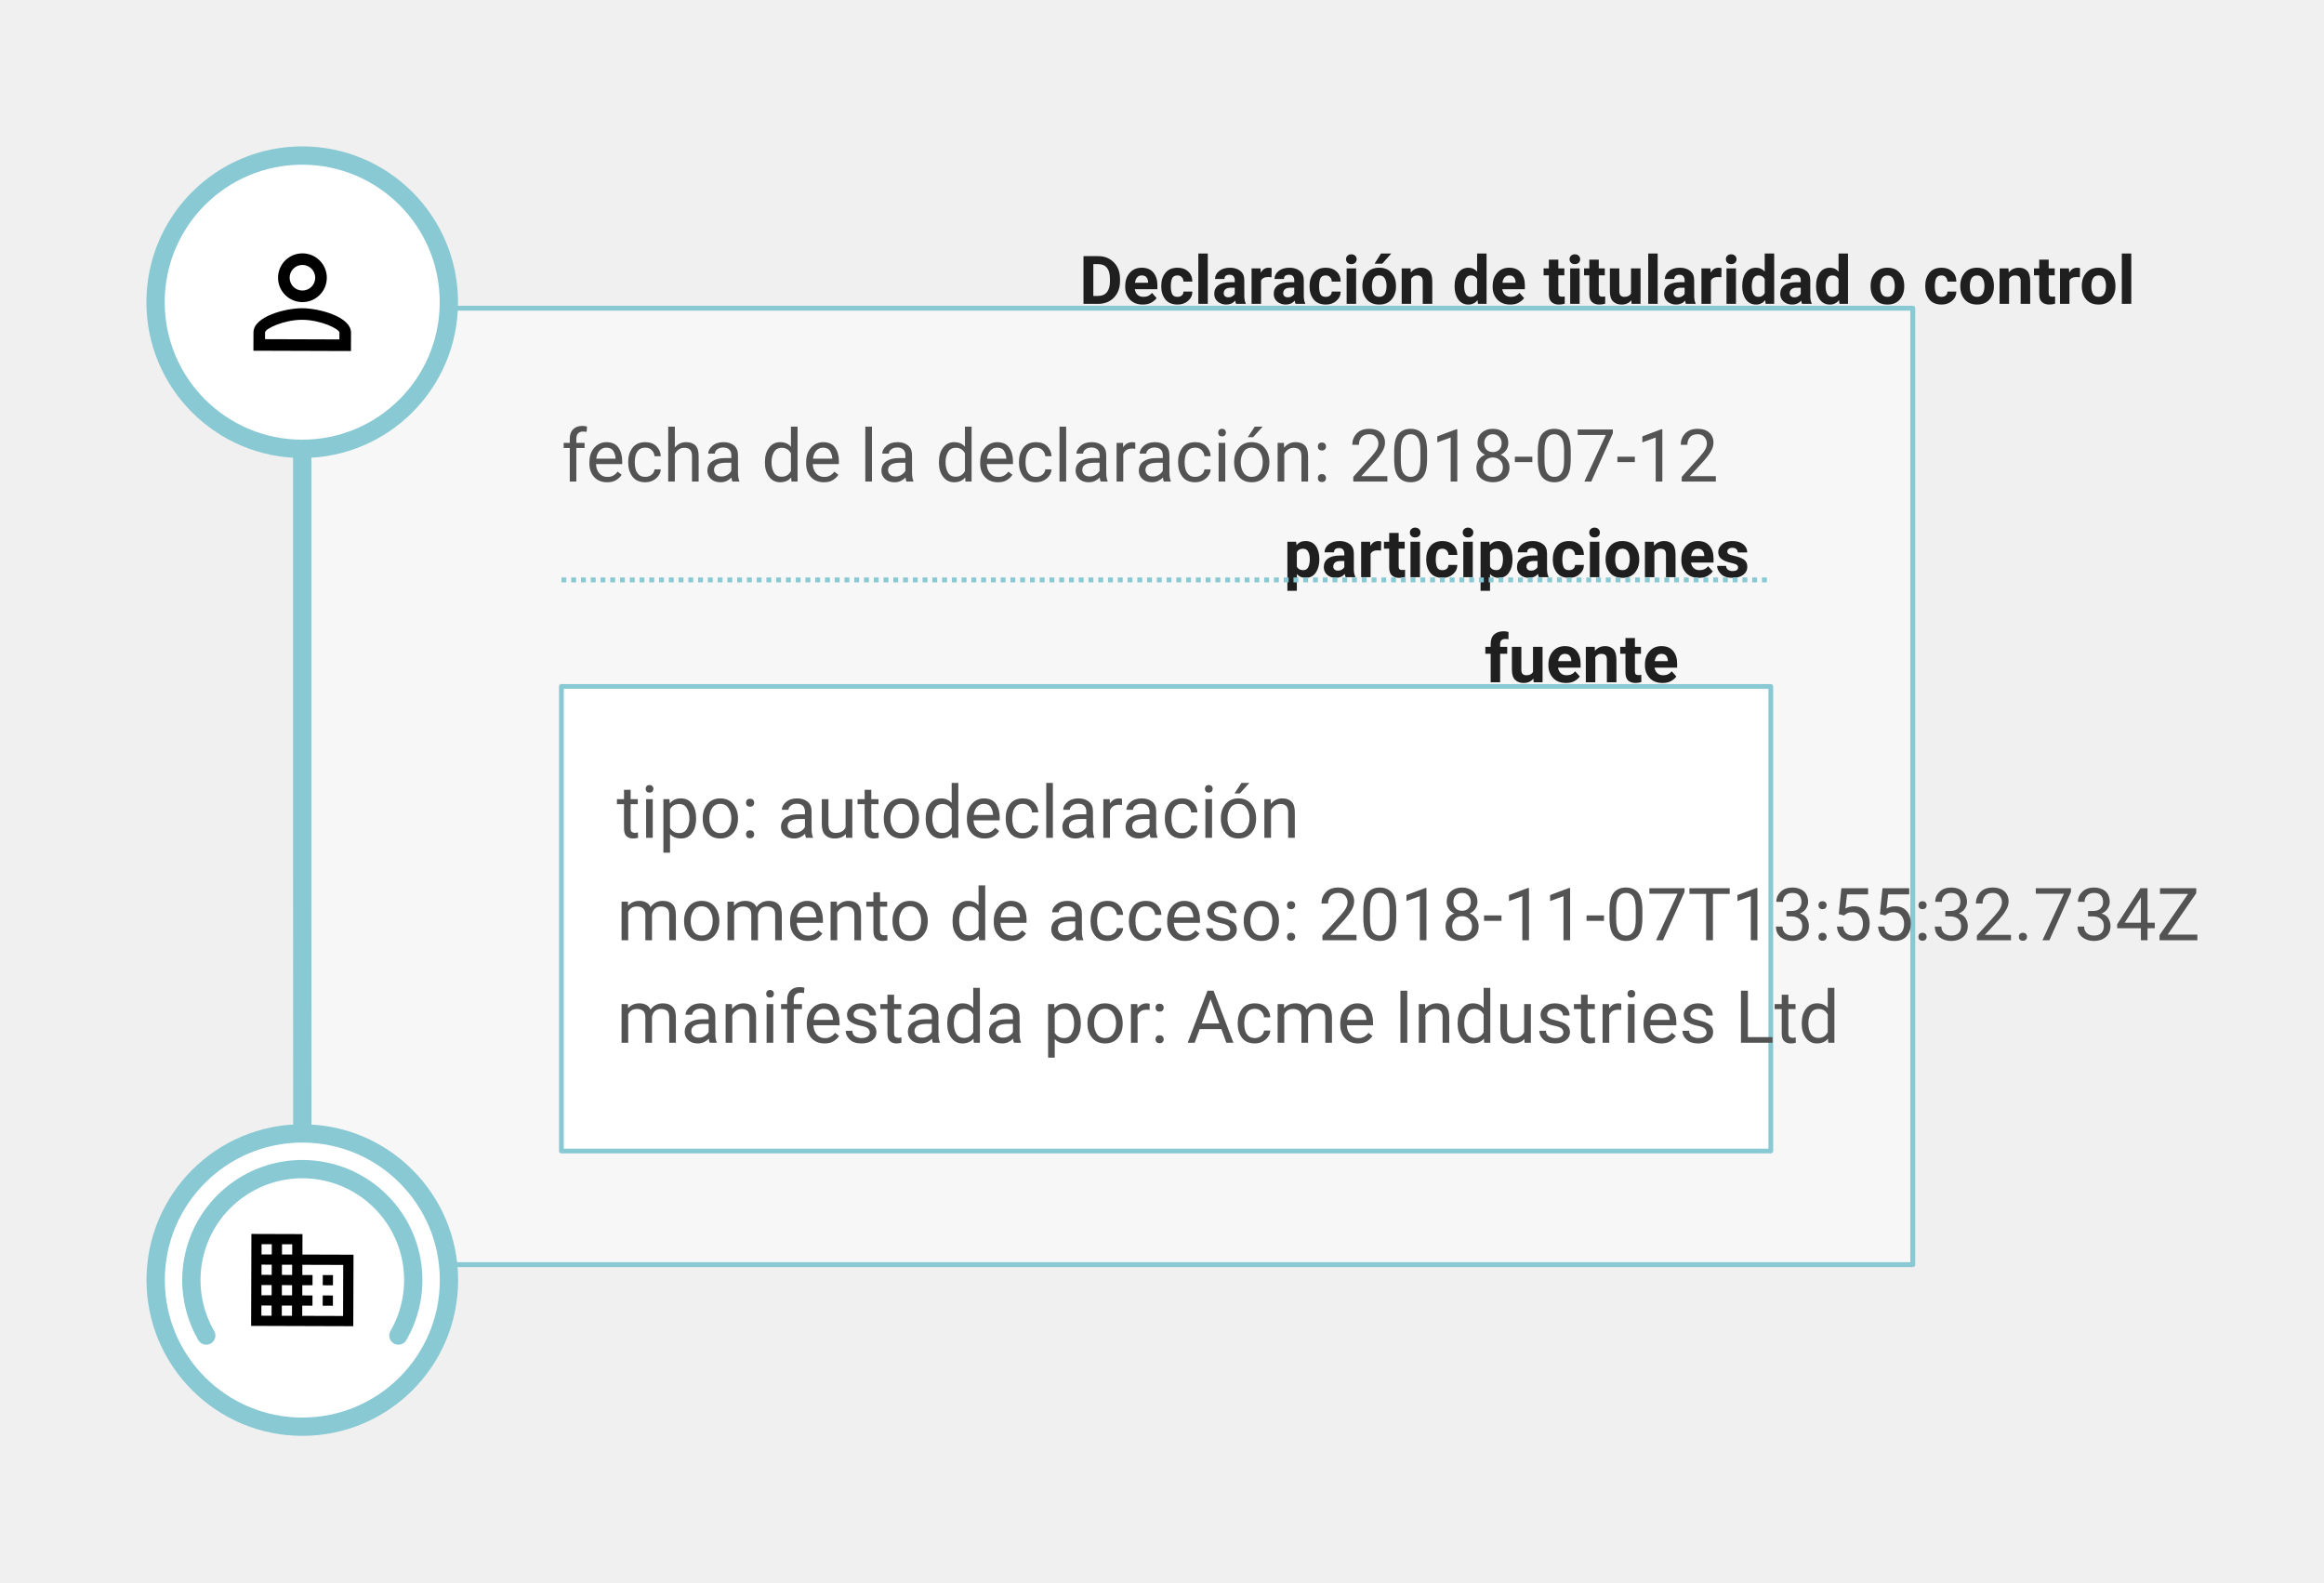
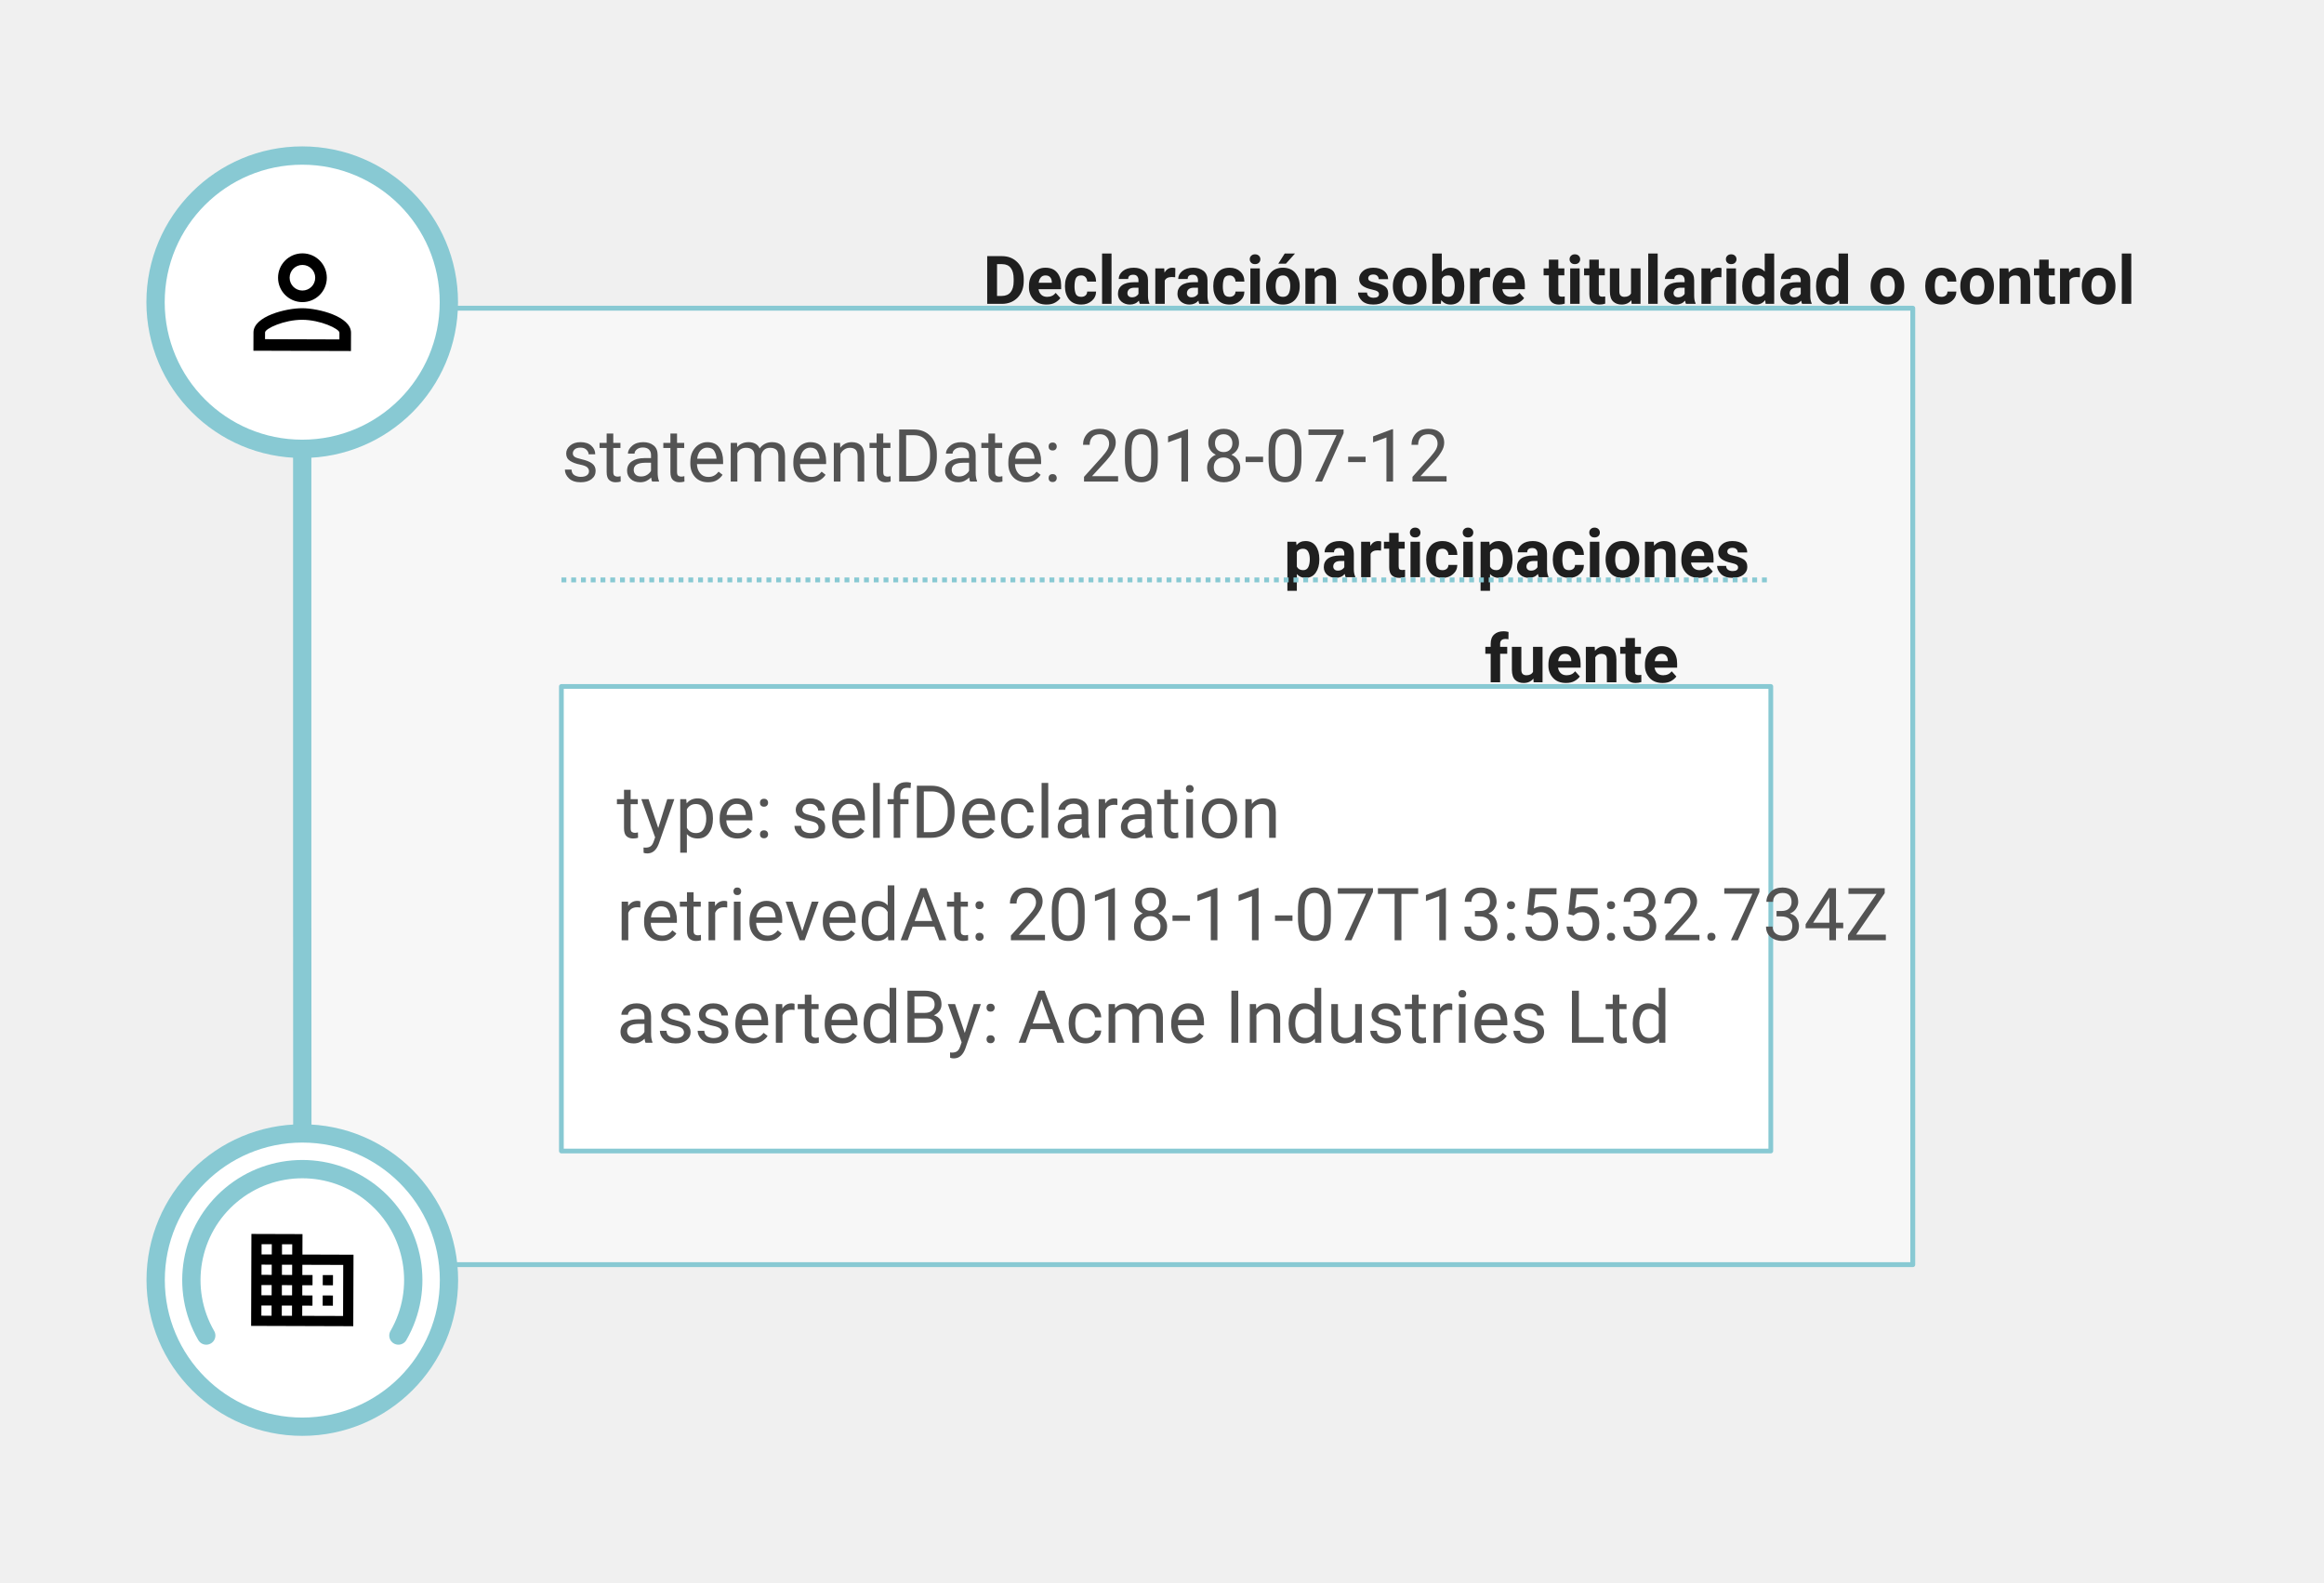
<svg xmlns="http://www.w3.org/2000/svg" id="Layer_1" data-name="Layer 1" viewBox="0 0 476.215 324.247" version="1.1" width="476.215" height="324.247">
  <defs id="defs3">
    <marker orient="auto" refY="0" refX="0" id="Arrow1Lend" style="overflow:visible">
      <path id="path4371" d="M 0,0 5,-5 -12.5,0 5,5 Z" style="fill:#00deb6;fill-opacity:1;fill-rule:evenodd;stroke:#00deb6;stroke-width:1pt;stroke-opacity:1" transform="matrix(-0.8,0,0,-0.8,-10,0)" />
    </marker>
    <marker orient="auto" refY="0" refX="0" id="Arrow1Mend" style="overflow:visible">
      <path id="path4377" d="M 0,0 5,-5 -12.5,0 5,5 Z" style="fill:#00deb6;fill-opacity:1;fill-rule:evenodd;stroke:#00deb6;stroke-width:1pt;stroke-opacity:1" transform="matrix(-0.4,0,0,-0.4,-4,0)" />
    </marker>
    <marker orient="auto" refY="0" refX="0" id="Arrow1Mstart" style="overflow:visible">
      <path id="path4374" d="M 0,0 5,-5 -12.5,0 5,5 Z" style="fill:#88c9d3;fill-opacity:1;fill-rule:evenodd;stroke:#88c9d3;stroke-width:1pt;stroke-opacity:1" transform="matrix(0.4,0,0,0.4,4,0)" />
    </marker>
    <style id="style5">.cls-1,.cls-10,.cls-11,.cls-7,.cls-8{fill:none;}.cls-1,.cls-11{stroke:#00deb6;}.cls-1,.cls-10,.cls-11,.cls-7{stroke-miterlimit:10;}.cls-2{fill:#00deb6;}.cls-3{font-size:16px;fill:#262737;}.cls-12,.cls-3{font-family:HKGrotesk-SemiBold, HK Grotesk;font-weight:700;}.cls-4{letter-spacing:-0.03em;}.cls-5{letter-spacing:-0.02em;}.cls-6{letter-spacing:0em;}.cls-7{stroke:#262737;}.cls-11,.cls-7{stroke-width:5px;}.cls-9{letter-spacing:-0.01em;}.cls-10{stroke:#e6e6e6;}.cls-12{font-size:12px;fill:gray;}.cls-13{letter-spacing:-0.03em;}.cls-14{letter-spacing:-0.01em;}.cls-15{letter-spacing:-0.02em;}.cls-16{letter-spacing:0em;}.cls-17{letter-spacing:0em;}.cls-18{letter-spacing:0em;}</style>
    <marker orient="auto" refY="0" refX="0" id="Arrow1Mstart-2" style="overflow:visible">
      <path id="path4374-0" d="M 0,0 5,-5 -12.5,0 5,5 Z" style="fill:#88c9d3;fill-opacity:1;fill-rule:evenodd;stroke:#88c9d3;stroke-width:1pt;stroke-opacity:1" transform="matrix(0.4,0,0,0.4,4,0)" />
    </marker>
    <clipPath id="p.1">
      <path style="clip-rule:evenodd" id="path3414" d="M 0,0 H 30 V 26 H 0 Z" />
    </clipPath>
    <clipPath id="p.2">
      <path style="clip-rule:evenodd" id="path3423" d="M 0,0 H 24 V 25 H 0 Z" />
    </clipPath>
    <clipPath id="p.1-3">
      <path style="clip-rule:evenodd" id="path3414-8" d="M 0,0 H 30 V 26 H 0 Z" />
    </clipPath>
    <clipPath id="p.1-3-0">
      <path style="clip-rule:evenodd" id="path3414-8-5" d="M 0,0 H 30 V 26 H 0 Z" />
    </clipPath>
    <clipPath id="p.2-5">
      <path style="clip-rule:evenodd" id="path3423-3" d="M 0,0 H 24 V 25 H 0 Z" />
    </clipPath>
    <clipPath id="p.1-9">
      <path style="clip-rule:evenodd" id="path3414-1" d="M 0,0 H 30 V 26 H 0 Z" />
    </clipPath>
    <marker orient="auto" refY="0" refX="0" id="Arrow1Mstart-2-5" style="overflow:visible">
      <path id="path4374-0-0" d="M 0,0 5,-5 -12.5,0 5,5 Z" style="fill:#00deb6;fill-opacity:1;fill-rule:evenodd;stroke:#00deb6;stroke-width:1pt;stroke-opacity:1" transform="matrix(0.4,0,0,0.4,4,0)" />
    </marker>
    <marker orient="auto" refY="0" refX="0" id="Arrow1Mstart-4" style="overflow:visible">
      <path id="path4374-9" d="M 0,0 5,-5 -12.5,0 5,5 Z" style="fill:#00deb6;fill-opacity:1;fill-rule:evenodd;stroke:#00deb6;stroke-width:1pt;stroke-opacity:1" transform="matrix(0.4,0,0,0.4,4,0)" />
    </marker>
    <marker orient="auto" refY="0" refX="0" id="Arrow1Mstart-2-9" style="overflow:visible">
      <path id="path4374-0-9" d="M 0,0 5,-5 -12.5,0 5,5 Z" style="fill:#88c9d3;fill-opacity:1;fill-rule:evenodd;stroke:#88c9d3;stroke-width:1pt;stroke-opacity:1" transform="matrix(0.4,0,0,0.4,4,0)" />
    </marker>
    <marker orient="auto" refY="0" refX="0" id="Arrow1Mstart-2-9-8" style="overflow:visible">
      <path id="path4374-0-9-9" d="M 0,0 5,-5 -12.5,0 5,5 Z" style="fill:#88c9d3;fill-opacity:1;fill-rule:evenodd;stroke:#88c9d3;stroke-width:1pt;stroke-opacity:1" transform="matrix(0.4,0,0,0.4,4,0)" />
    </marker>
  </defs>
  <rect style="fill:#f7f7f7;fill-opacity:1;stroke:#88c9d3;stroke-width:1;stroke-linecap:round;stroke-linejoin:round;stroke-miterlimit:10;stroke-dasharray:none;stroke-opacity:1" id="rect11772" width="330" height="196" x="61.951" y="63.161" />
  <circle class="cls-11" id="circle209-2-0-1" style="fill:#ffffff;fill-opacity:1;stroke:#88c9d3;stroke-width:3.75;stroke-linecap:round;stroke-miterlimit:8.5;stroke-dasharray:none;stroke-opacity:1" cx="61.949" cy="262.319" r="30.052" />
  <path class="cls-11" id="circle209-7-4" style="fill:none;stroke:#88c9d3;stroke-width:3.75;stroke-linecap:round;stroke-miterlimit:8.5;stroke-dasharray:none;stroke-opacity:1" d="m 42.26,273.687 a 22.735,22.735 0 0 1 5.075,-28.783 22.735,22.735 0 0 1 29.227,0 22.735,22.735 0 0 1 5.075,28.783" />
  <path class="cls-2" d="M 347.068,56.626 Z" id="path11-6" style="fill:#00deb6" />
  <path d="m 347.068,56.626 v 0 m 0,0 v 0 m 0,0 z m 0,0 z" id="path27-3" />
  <path class="cls-8" d="M 347.068,56.626 Z" id="path29-0" style="fill:none" />
  <path class="cls-8" d="M 347.068,56.626 Z" id="path41-6" style="fill:none" />
  <path d="m 347.068,56.626 z m 0,0 z m 0,0 z m 0,0 z m 0,0 z m 0,0 z m 0,0 z m 0,0 z m 0,0 z m 0,0 z m 0,0 z m 0,0 z" id="path43-0" />
  <path class="cls-10" d="m 347.068,56.626 v 0" id="path45-4" style="fill:none;stroke:#e6e6e6;stroke-miterlimit:10" />
  <path class="cls-10" d="m 347.068,56.626 v 0" id="path47-5" style="fill:none;stroke:#e6e6e6;stroke-miterlimit:10" />
  <path class="cls-10" d="m 347.068,56.626 v 0" id="path49-8" style="fill:none;stroke:#e6e6e6;stroke-miterlimit:10" />
  <path class="cls-10" d="m 347.068,56.626 v 0" id="path51-2" style="fill:none;stroke:#e6e6e6;stroke-miterlimit:10" />
  <path class="cls-10" d="m 347.068,56.626 v 0" id="path53-8" style="fill:none;stroke:#e6e6e6;stroke-miterlimit:10" />
  <path class="cls-10" d="m 347.068,56.626 v 0" id="path55-6" style="fill:none;stroke:#e6e6e6;stroke-miterlimit:10" />
  <path class="cls-10" d="m 347.068,56.626 v 0" id="path57-8" style="fill:none;stroke:#e6e6e6;stroke-miterlimit:10" />
  <path class="cls-10" d="m 347.068,56.626 v 0" id="path59-5" style="fill:none;stroke:#e6e6e6;stroke-miterlimit:10" />
  <path class="cls-10" d="m 347.068,56.626 v 0" id="path61-3" style="fill:none;stroke:#e6e6e6;stroke-miterlimit:10" />
  <path class="cls-10" d="m 347.068,56.626 v 0" id="path63-4" style="fill:none;stroke:#e6e6e6;stroke-miterlimit:10" />
  <path class="cls-10" d="m 347.068,56.626 v 0" id="path65-0" style="fill:none;stroke:#e6e6e6;stroke-miterlimit:10" />
  <path class="cls-10" d="m 347.068,56.626 v 0" id="path67-1" style="fill:none;stroke:#e6e6e6;stroke-miterlimit:10" />
  <path class="cls-10" d="m 347.068,56.626 v 0" id="path69-7" style="fill:none;stroke:#e6e6e6;stroke-miterlimit:10" />
  <path class="cls-10" d="m 347.068,56.626 v 0" id="path71-7" style="fill:none;stroke:#e6e6e6;stroke-miterlimit:10" />
  <path class="cls-10" d="m 347.068,56.626 v 0" id="path73-8" style="fill:none;stroke:#e6e6e6;stroke-miterlimit:10" />
  <path class="cls-10" d="m 347.068,56.626 v 0" id="path75-0" style="fill:none;stroke:#e6e6e6;stroke-miterlimit:10" />
  <path class="cls-10" d="m 347.068,56.626 v 0" id="path77-8" style="fill:none;stroke:#e6e6e6;stroke-miterlimit:10" />
  <path class="cls-11" d="m 347.068,56.626 v 0" id="path79-9" style="fill:none;stroke:#00deb6;stroke-width:5px;stroke-miterlimit:10" />
  <path class="cls-11" d="m 347.068,56.626 v 0" id="path85-7" style="fill:none;stroke:#00deb6;stroke-width:5px;stroke-miterlimit:10" />
  <path class="cls-11" d="m 347.068,56.626 v 0" id="path87-8" style="fill:none;stroke:#00deb6;stroke-width:5px;stroke-miterlimit:10" />
  <path class="cls-11" d="m 347.068,56.626 v 0" id="path89-3" style="fill:none;stroke:#00deb6;stroke-width:5px;stroke-miterlimit:10" />
  <path class="cls-11" d="m 347.068,56.626 v 0" id="path91-9" style="fill:none;stroke:#00deb6;stroke-width:5px;stroke-miterlimit:10" />
  <path class="cls-11" d="m 347.068,56.626 v 0" id="path93-7" style="fill:none;stroke:#00deb6;stroke-width:5px;stroke-miterlimit:10" />
  <path class="cls-11" d="m 347.068,56.626 v 0" id="path95-2" style="fill:none;stroke:#00deb6;stroke-width:5px;stroke-miterlimit:10" />
  <path class="cls-10" d="m 347.068,56.626 v 0" id="path97-5" style="fill:none;stroke:#e6e6e6;stroke-miterlimit:10" />
  <path class="cls-10" d="m 347.068,56.626 v 0" id="path99-0" style="fill:none;stroke:#e6e6e6;stroke-miterlimit:10" />
  <path class="cls-10" d="m 347.068,56.626 v 0" id="path101-2" style="fill:none;stroke:#e6e6e6;stroke-miterlimit:10" />
  <path class="cls-10" d="m 347.068,56.626 v 0" id="path103-4" style="fill:none;stroke:#e6e6e6;stroke-miterlimit:10" />
  <path class="cls-10" d="m 347.068,56.626 v 0" id="path105-8" style="fill:none;stroke:#e6e6e6;stroke-miterlimit:10" />
  <path class="cls-10" d="m 347.068,56.626 v 0" id="path107-0" style="fill:none;stroke:#e6e6e6;stroke-miterlimit:10" />
  <path class="cls-10" d="m 347.068,56.626 v 0" id="path109-6" style="fill:none;stroke:#e6e6e6;stroke-miterlimit:10" />
  <path class="cls-10" d="m 347.068,56.626 v 0" id="path111-2" style="fill:none;stroke:#e6e6e6;stroke-miterlimit:10" />
  <path class="cls-10" d="m 347.068,56.626 v 0" id="path113-6" style="fill:none;stroke:#e6e6e6;stroke-miterlimit:10" />
  <path class="cls-10" d="m 347.068,56.626 v 0" id="path115-5" style="fill:none;stroke:#e6e6e6;stroke-miterlimit:10" />
  <path class="cls-10" d="m 347.068,56.626 v 0" id="path117-6" style="fill:none;stroke:#e6e6e6;stroke-miterlimit:10" />
  <path class="cls-10" d="m 347.068,56.626 v 0" id="path119-6" style="fill:none;stroke:#e6e6e6;stroke-miterlimit:10" />
  <path class="cls-2" d="M 347.068,56.626 Z" id="path171-1" style="fill:#00deb6" />
  <path class="cls-2" d="M 347.068,56.626 Z" id="path197-3" style="fill:#00deb6" />
  <path class="cls-8" d="M 347.068,56.626 Z" id="path211-2" style="fill:none" />
  <path d="m 347.068,56.626 z m 0,0 z m 0,0 z m 0,0 z m 0,0 z m 0,0 z m 0,0 z m 0,0 z m 0,0 z m 0,0 z m 0,0 z m 0,0 z" id="path213-9" />
  <path id="path4516" d="m 61.97,257.087 0.013,-4.186 -10.466,-0.034 -0.059,18.838 20.932,0.068 0.048,-14.652 z m -6.32,12.539 -2.093,-0.007 0.006,-2.093 2.093,0.007 z m 0.013,-4.186 -2.093,-0.007 0.006,-2.093 2.093,0.007 z m 0.013,-4.186 -2.093,-0.007 0.006,-2.093 2.093,0.007 z m 0.013,-4.186 -2.093,-0.007 0.006,-2.093 2.093,0.007 z m 4.146,12.573 -2.093,-0.006 0.006,-2.095 2.093,0.007 z m 0.013,-4.186 -2.093,-0.006 0.006,-2.093 2.093,0.007 z m 0.013,-4.186 -2.093,-0.006 0.006,-2.093 2.093,0.007 z m 0.013,-4.186 -2.093,-0.006 0.007,-2.093 2.093,0.007 z m 10.426,12.593 -8.373,-0.025 0.006,-2.093 2.093,0.007 0.006,-2.093 -2.093,-0.006 0.006,-2.093 2.093,0.007 0.006,-2.093 -2.093,-0.006 0.006,-2.093 8.373,0.028 z m -2.066,-8.38 -2.093,-0.006 -0.007,2.093 2.093,0.007 z m -0.013,4.186 -2.093,-0.006 -0.007,2.093 2.093,0.007 z" />
  <circle class="cls-11" id="circle209-2-0-1-7" style="fill:#ffffff;fill-opacity:1;stroke:#88c9d3;stroke-width:3.75;stroke-linecap:round;stroke-miterlimit:8.5;stroke-dasharray:none;stroke-opacity:1" cx="61.927" cy="61.927" r="30.052" />
  <path style="fill:none;fill-rule:evenodd;stroke:#88c9d3;stroke-width:3.75;stroke-linecap:butt;stroke-linejoin:miter;stroke-miterlimit:8.5;stroke-dasharray:none;stroke-opacity:1" d="m 61.927,91.979 1.2e-5,85.868 0.023,54.42" id="path12354-2-8-1" />
  <path id="path5743" d="m 61.979,54.292 a 2.623,2.623 0 1 1 -2.632,2.614 2.623,2.623 0 0 1 2.632,-2.614 m -0.036,11.242 c 3.71,0.012 7.614,1.849 7.611,2.648 l -0.005,1.374 -15.24,-0.05 0.005,-1.374 c 0,-0.799 3.918,-2.611 7.629,-2.598 m 0.044,-13.616 a 4.997,4.997 0 1 0 4.981,5.013 4.995,4.995 0 0 0 -4.981,-5.013 z m -0.036,11.242 c -3.335,-0.011 -9.999,1.641 -10.011,4.964 l -0.012,3.747 19.986,0.064 0.013,-3.747 c 0.011,-3.322 -6.641,-5.017 -9.976,-5.028 z" />
  <rect style="fill:#ffffff;fill-opacity:1;stroke:#88c9d3;stroke-width:0.97;stroke-linecap:round;stroke-linejoin:round;stroke-miterlimit:10;stroke-dasharray:none;stroke-opacity:1" id="rect11772-8" width="247.824" height="95.199" x="115.035" y="140.672" />
  <text xml:space="preserve" style="font-style:normal;font-variant:normal;font-weight:normal;font-stretch:normal;line-height:0%;font-family:Roboto;-inkscape-font-specification:'Roboto, Normal';text-align:start;letter-spacing:0px;word-spacing:0px;writing-mode:lr-tb;text-anchor:start;fill:#535353;fill-opacity:1;stroke:none;stroke-width:1px;stroke-linecap:butt;stroke-linejoin:miter;stroke-opacity:1" x="126.353" y="171.688" id="text14691">
-     <tspan x="126.353" y="171.688" style="color:#000000;font-style:normal;font-variant:normal;font-weight:normal;font-stretch:normal;font-size:15px;line-height:140%;font-family:Roboto;-inkscape-font-specification:'Roboto, Normal';text-align:start;writing-mode:lr-tb;text-anchor:start;clip-rule:nonzero;display:inline;overflow:visible;visibility:visible;opacity:1;isolation:auto;mix-blend-mode:normal;color-interpolation:sRGB;color-interpolation-filters:linearRGB;solid-color:#000000;solid-opacity:1;fill:#535353;fill-opacity:1;fill-rule:nonzero;stroke:none;stroke-width:1px;stroke-linecap:butt;stroke-linejoin:miter;stroke-miterlimit:4;stroke-dasharray:none;stroke-dashoffset:0;stroke-opacity:1;color-rendering:auto;image-rendering:auto;shape-rendering:auto;text-rendering:auto;enable-background:accumulate" id="tspan9721">tipo: autodeclaración</tspan>
-     <tspan x="126.353" y="192.688" style="color:#000000;font-style:normal;font-variant:normal;font-weight:normal;font-stretch:normal;font-size:15px;line-height:140%;font-family:Roboto;-inkscape-font-specification:'Roboto, Normal';text-align:start;writing-mode:lr-tb;text-anchor:start;clip-rule:nonzero;display:inline;overflow:visible;visibility:visible;opacity:1;isolation:auto;mix-blend-mode:normal;color-interpolation:sRGB;color-interpolation-filters:linearRGB;solid-color:#000000;solid-opacity:1;fill:#535353;fill-opacity:1;fill-rule:nonzero;stroke:none;stroke-width:1px;stroke-linecap:butt;stroke-linejoin:miter;stroke-miterlimit:4;stroke-dasharray:none;stroke-dashoffset:0;stroke-opacity:1;color-rendering:auto;image-rendering:auto;shape-rendering:auto;text-rendering:auto;enable-background:accumulate" id="tspan9725">momento de acceso: 2018-11-07T13:55:32.734Z</tspan>
-     <tspan x="126.353" y="213.688" style="color:#000000;font-style:normal;font-variant:normal;font-weight:normal;font-stretch:normal;font-size:15px;line-height:140%;font-family:Roboto;-inkscape-font-specification:'Roboto, Normal';text-align:start;writing-mode:lr-tb;text-anchor:start;clip-rule:nonzero;display:inline;overflow:visible;visibility:visible;opacity:1;isolation:auto;mix-blend-mode:normal;color-interpolation:sRGB;color-interpolation-filters:linearRGB;solid-color:#000000;solid-opacity:1;fill:#535353;fill-opacity:1;fill-rule:nonzero;stroke:none;stroke-width:1px;stroke-linecap:butt;stroke-linejoin:miter;stroke-miterlimit:4;stroke-dasharray:none;stroke-dashoffset:0;stroke-opacity:1;color-rendering:auto;image-rendering:auto;shape-rendering:auto;text-rendering:auto;enable-background:accumulate" id="tspan10952">manifestada por: Acme Industries Ltd</tspan>
+     <tspan x="126.353" y="171.688" style="color:#000000;font-style:normal;font-variant:normal;font-weight:normal;font-stretch:normal;font-size:15px;line-height:140%;font-family:Roboto;-inkscape-font-specification:'Roboto, Normal';text-align:start;writing-mode:lr-tb;text-anchor:start;clip-rule:nonzero;display:inline;overflow:visible;visibility:visible;opacity:1;isolation:auto;mix-blend-mode:normal;color-interpolation:sRGB;color-interpolation-filters:linearRGB;solid-color:#000000;solid-opacity:1;fill:#535353;fill-opacity:1;fill-rule:nonzero;stroke:none;stroke-width:1px;stroke-linecap:butt;stroke-linejoin:miter;stroke-miterlimit:4;stroke-dasharray:none;stroke-dashoffset:0;stroke-opacity:1;color-rendering:auto;image-rendering:auto;shape-rendering:auto;text-rendering:auto;enable-background:accumulate" id="tspan9721">type: selfDeclaration</tspan>
+     <tspan x="126.353" y="192.688" style="color:#000000;font-style:normal;font-variant:normal;font-weight:normal;font-stretch:normal;font-size:15px;line-height:140%;font-family:Roboto;-inkscape-font-specification:'Roboto, Normal';text-align:start;writing-mode:lr-tb;text-anchor:start;clip-rule:nonzero;display:inline;overflow:visible;visibility:visible;opacity:1;isolation:auto;mix-blend-mode:normal;color-interpolation:sRGB;color-interpolation-filters:linearRGB;solid-color:#000000;solid-opacity:1;fill:#535353;fill-opacity:1;fill-rule:nonzero;stroke:none;stroke-width:1px;stroke-linecap:butt;stroke-linejoin:miter;stroke-miterlimit:4;stroke-dasharray:none;stroke-dashoffset:0;stroke-opacity:1;color-rendering:auto;image-rendering:auto;shape-rendering:auto;text-rendering:auto;enable-background:accumulate" id="tspan9725">retrievedAt: 2018-11-07T13:55:32.734Z</tspan>
+     <tspan x="126.353" y="213.688" style="color:#000000;font-style:normal;font-variant:normal;font-weight:normal;font-stretch:normal;font-size:15px;line-height:140%;font-family:Roboto;-inkscape-font-specification:'Roboto, Normal';text-align:start;writing-mode:lr-tb;text-anchor:start;clip-rule:nonzero;display:inline;overflow:visible;visibility:visible;opacity:1;isolation:auto;mix-blend-mode:normal;color-interpolation:sRGB;color-interpolation-filters:linearRGB;solid-color:#000000;solid-opacity:1;fill:#535353;fill-opacity:1;fill-rule:nonzero;stroke:none;stroke-width:1px;stroke-linecap:butt;stroke-linejoin:miter;stroke-miterlimit:4;stroke-dasharray:none;stroke-dashoffset:0;stroke-opacity:1;color-rendering:auto;image-rendering:auto;shape-rendering:auto;text-rendering:auto;enable-background:accumulate" id="tspan10952">assertedBy: Acme Industries Ltd</tspan>
  </text>
  <text class="cls-3" id="text31-0" style="font-style:normal;font-variant:normal;font-weight:bold;font-stretch:normal;font-size:13.75px;line-height:0%;font-family:Roboto;-inkscape-font-specification:'Roboto, Bold';text-align:end;writing-mode:lr-tb;text-anchor:end;fill:#ffffff;fill-opacity:1" x="383.373" y="139.816">
    <tspan x="344.019" y="139.816" id="tspan35-6" style="font-style:normal;font-variant:normal;font-weight:bold;font-stretch:normal;font-size:13.75px;line-height:125%;font-family:Roboto;-inkscape-font-specification:'Roboto, Bold';text-align:end;writing-mode:lr-tb;text-anchor:end;fill:#1f1f1f;fill-opacity:1">fuente</tspan>
  </text>
  <text id="text9873" y="62.268" x="446.537" style="font-style:normal;font-variant:normal;font-weight:bold;font-stretch:normal;line-height:0%;font-family:Roboto;-inkscape-font-specification:'Roboto, Bold';text-align:end;letter-spacing:0px;word-spacing:0px;writing-mode:lr-tb;text-anchor:end;fill:#1f1f1f;fill-opacity:1;stroke:none;stroke-width:1px;stroke-linecap:butt;stroke-linejoin:miter;stroke-opacity:1" xml:space="preserve">
-     <tspan y="62.268" x="446.537" id="tspan9875" style="font-size:13.75px;line-height:1.2;text-align:end;text-anchor:end">Declaración de titularidad o control</tspan>
+     <tspan y="62.268" x="446.537" id="tspan9875" style="font-size:13.75px;line-height:1.2;text-align:end;text-anchor:end">Declaración sobre titularidad o control</tspan>
  </text>
  <text xml:space="preserve" style="font-style:normal;font-variant:normal;font-weight:normal;font-stretch:normal;line-height:0%;font-family:Roboto;-inkscape-font-specification:'Roboto, Normal';text-align:start;letter-spacing:0px;word-spacing:0px;writing-mode:lr-tb;text-anchor:start;fill:#535353;fill-opacity:1;stroke:none;stroke-width:1px;stroke-linecap:butt;stroke-linejoin:miter;stroke-opacity:1" x="115.05" y="98.687" id="text14691-4">
-     <tspan x="115.05" y="98.687" style="color:#000000;font-style:normal;font-variant:normal;font-weight:normal;font-stretch:normal;font-size:15px;line-height:140%;font-family:Roboto;-inkscape-font-specification:'Roboto, Normal';text-align:start;writing-mode:lr-tb;text-anchor:start;clip-rule:nonzero;display:inline;overflow:visible;visibility:visible;opacity:1;isolation:auto;mix-blend-mode:normal;color-interpolation:sRGB;color-interpolation-filters:linearRGB;solid-color:#000000;solid-opacity:1;fill:#535353;fill-opacity:1;fill-rule:nonzero;stroke:none;stroke-width:1px;stroke-linecap:butt;stroke-linejoin:miter;stroke-miterlimit:4;stroke-dasharray:none;stroke-dashoffset:0;stroke-opacity:1;color-rendering:auto;image-rendering:auto;shape-rendering:auto;text-rendering:auto;enable-background:accumulate" id="tspan9721-0">fecha de la declaración: 2018-07-12</tspan>
+     <tspan x="115.05" y="98.687" style="color:#000000;font-style:normal;font-variant:normal;font-weight:normal;font-stretch:normal;font-size:15px;line-height:140%;font-family:Roboto;-inkscape-font-specification:'Roboto, Normal';text-align:start;writing-mode:lr-tb;text-anchor:start;clip-rule:nonzero;display:inline;overflow:visible;visibility:visible;opacity:1;isolation:auto;mix-blend-mode:normal;color-interpolation:sRGB;color-interpolation-filters:linearRGB;solid-color:#000000;solid-opacity:1;fill:#535353;fill-opacity:1;fill-rule:nonzero;stroke:none;stroke-width:1px;stroke-linecap:butt;stroke-linejoin:miter;stroke-miterlimit:4;stroke-dasharray:none;stroke-dashoffset:0;stroke-opacity:1;color-rendering:auto;image-rendering:auto;shape-rendering:auto;text-rendering:auto;enable-background:accumulate" id="tspan9721-0">statementDate: 2018-07-12</tspan>
    <tspan x="115.05" y="119.687" style="color:#000000;font-style:normal;font-variant:normal;font-weight:normal;font-stretch:normal;font-size:15px;line-height:140%;font-family:Roboto;-inkscape-font-specification:'Roboto, Normal';text-align:start;writing-mode:lr-tb;text-anchor:start;clip-rule:nonzero;display:inline;overflow:visible;visibility:visible;opacity:1;isolation:auto;mix-blend-mode:normal;color-interpolation:sRGB;color-interpolation-filters:linearRGB;solid-color:#000000;solid-opacity:1;fill:#535353;fill-opacity:1;fill-rule:nonzero;stroke:none;stroke-width:1px;stroke-linecap:butt;stroke-linejoin:miter;stroke-miterlimit:4;stroke-dasharray:none;stroke-dashoffset:0;stroke-opacity:1;color-rendering:auto;image-rendering:auto;shape-rendering:auto;text-rendering:auto;enable-background:accumulate" id="tspan9725-6"> </tspan>
  </text>
  <text class="cls-3" id="text31-0-9-1" style="font-style:normal;font-variant:normal;font-weight:bold;font-stretch:normal;font-size:13.75px;line-height:0%;font-family:Roboto;-inkscape-font-specification:'Roboto, Bold';text-align:end;writing-mode:lr-tb;text-anchor:end;fill:#ffffff;fill-opacity:1" x="415.246" y="118.276">
    <tspan x="358.557" y="118.276" id="tspan35-6-8-4" style="font-style:normal;font-variant:normal;font-weight:bold;font-stretch:normal;font-size:13.75px;line-height:125%;font-family:Roboto;-inkscape-font-specification:'Roboto, Bold';text-align:end;writing-mode:lr-tb;text-anchor:end;fill:#1f1f1f;fill-opacity:1">participaciones</tspan>
  </text>
  <path style="fill:none;fill-rule:evenodd;stroke:#88c9d3;stroke-width:1;stroke-linecap:butt;stroke-linejoin:miter;stroke-miterlimit:4;stroke-dasharray:1, 1;stroke-dashoffset:0;stroke-opacity:1" d="m 115.05,118.84 h 247.794" id="path9962" />
</svg>
